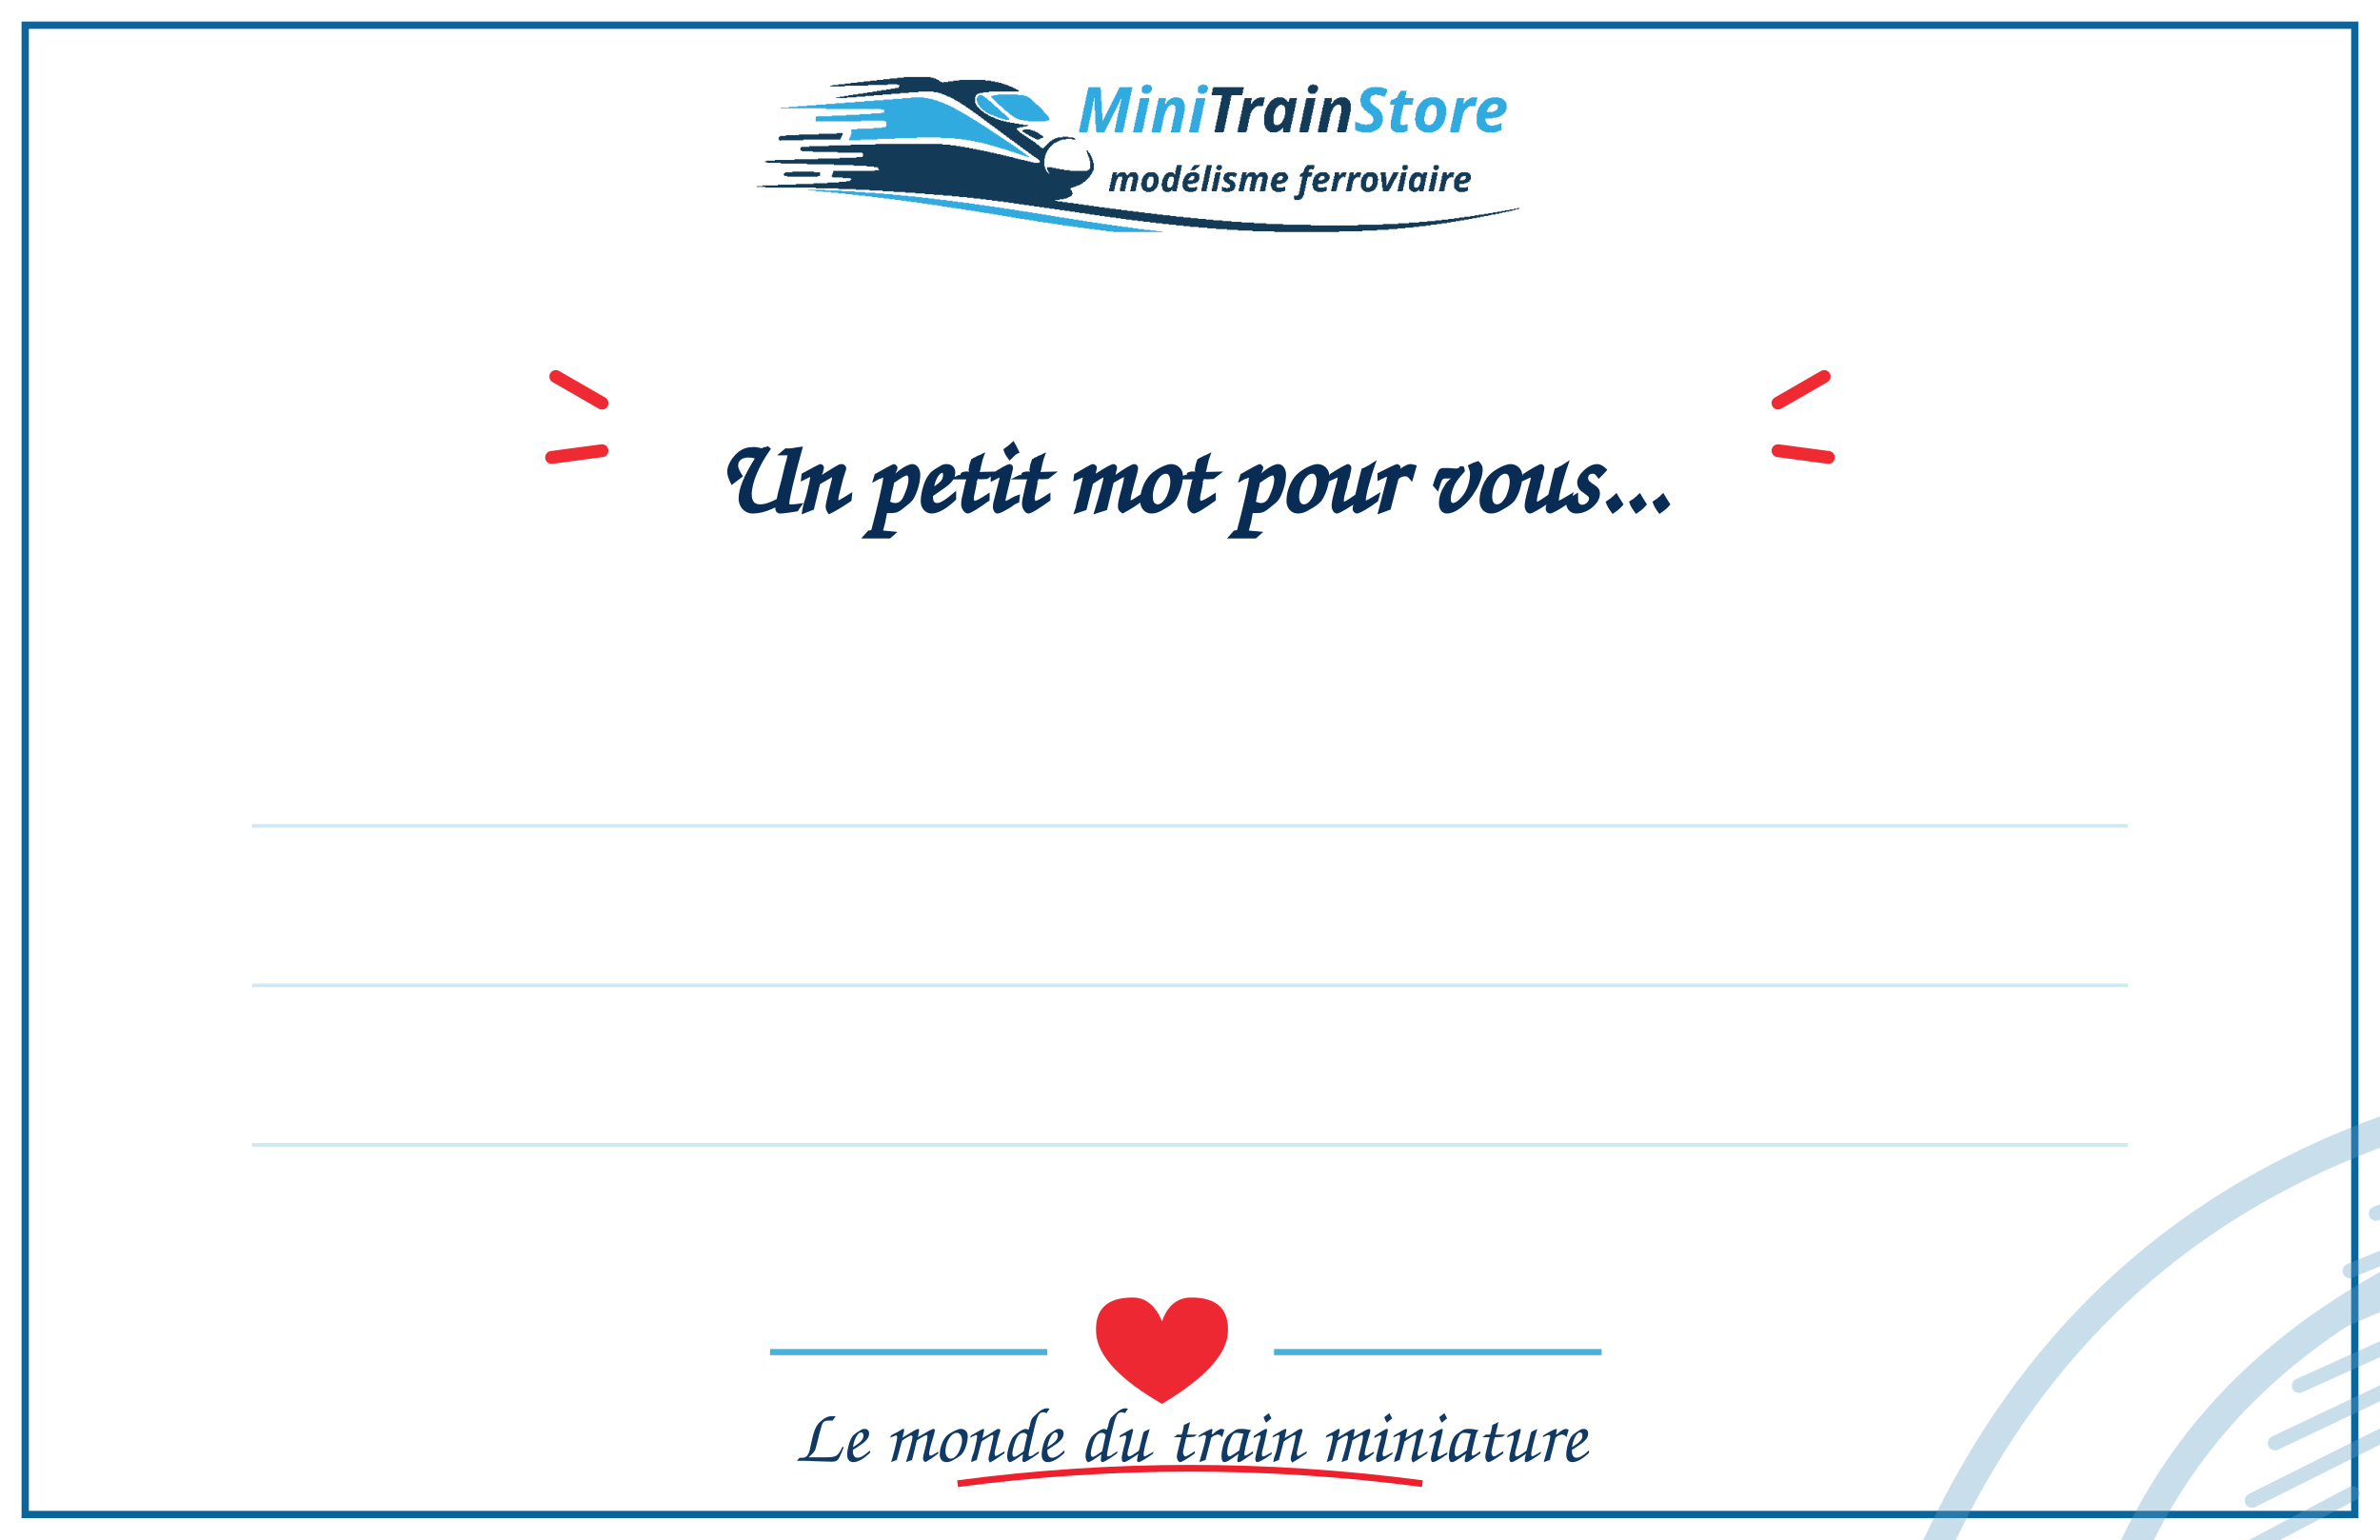
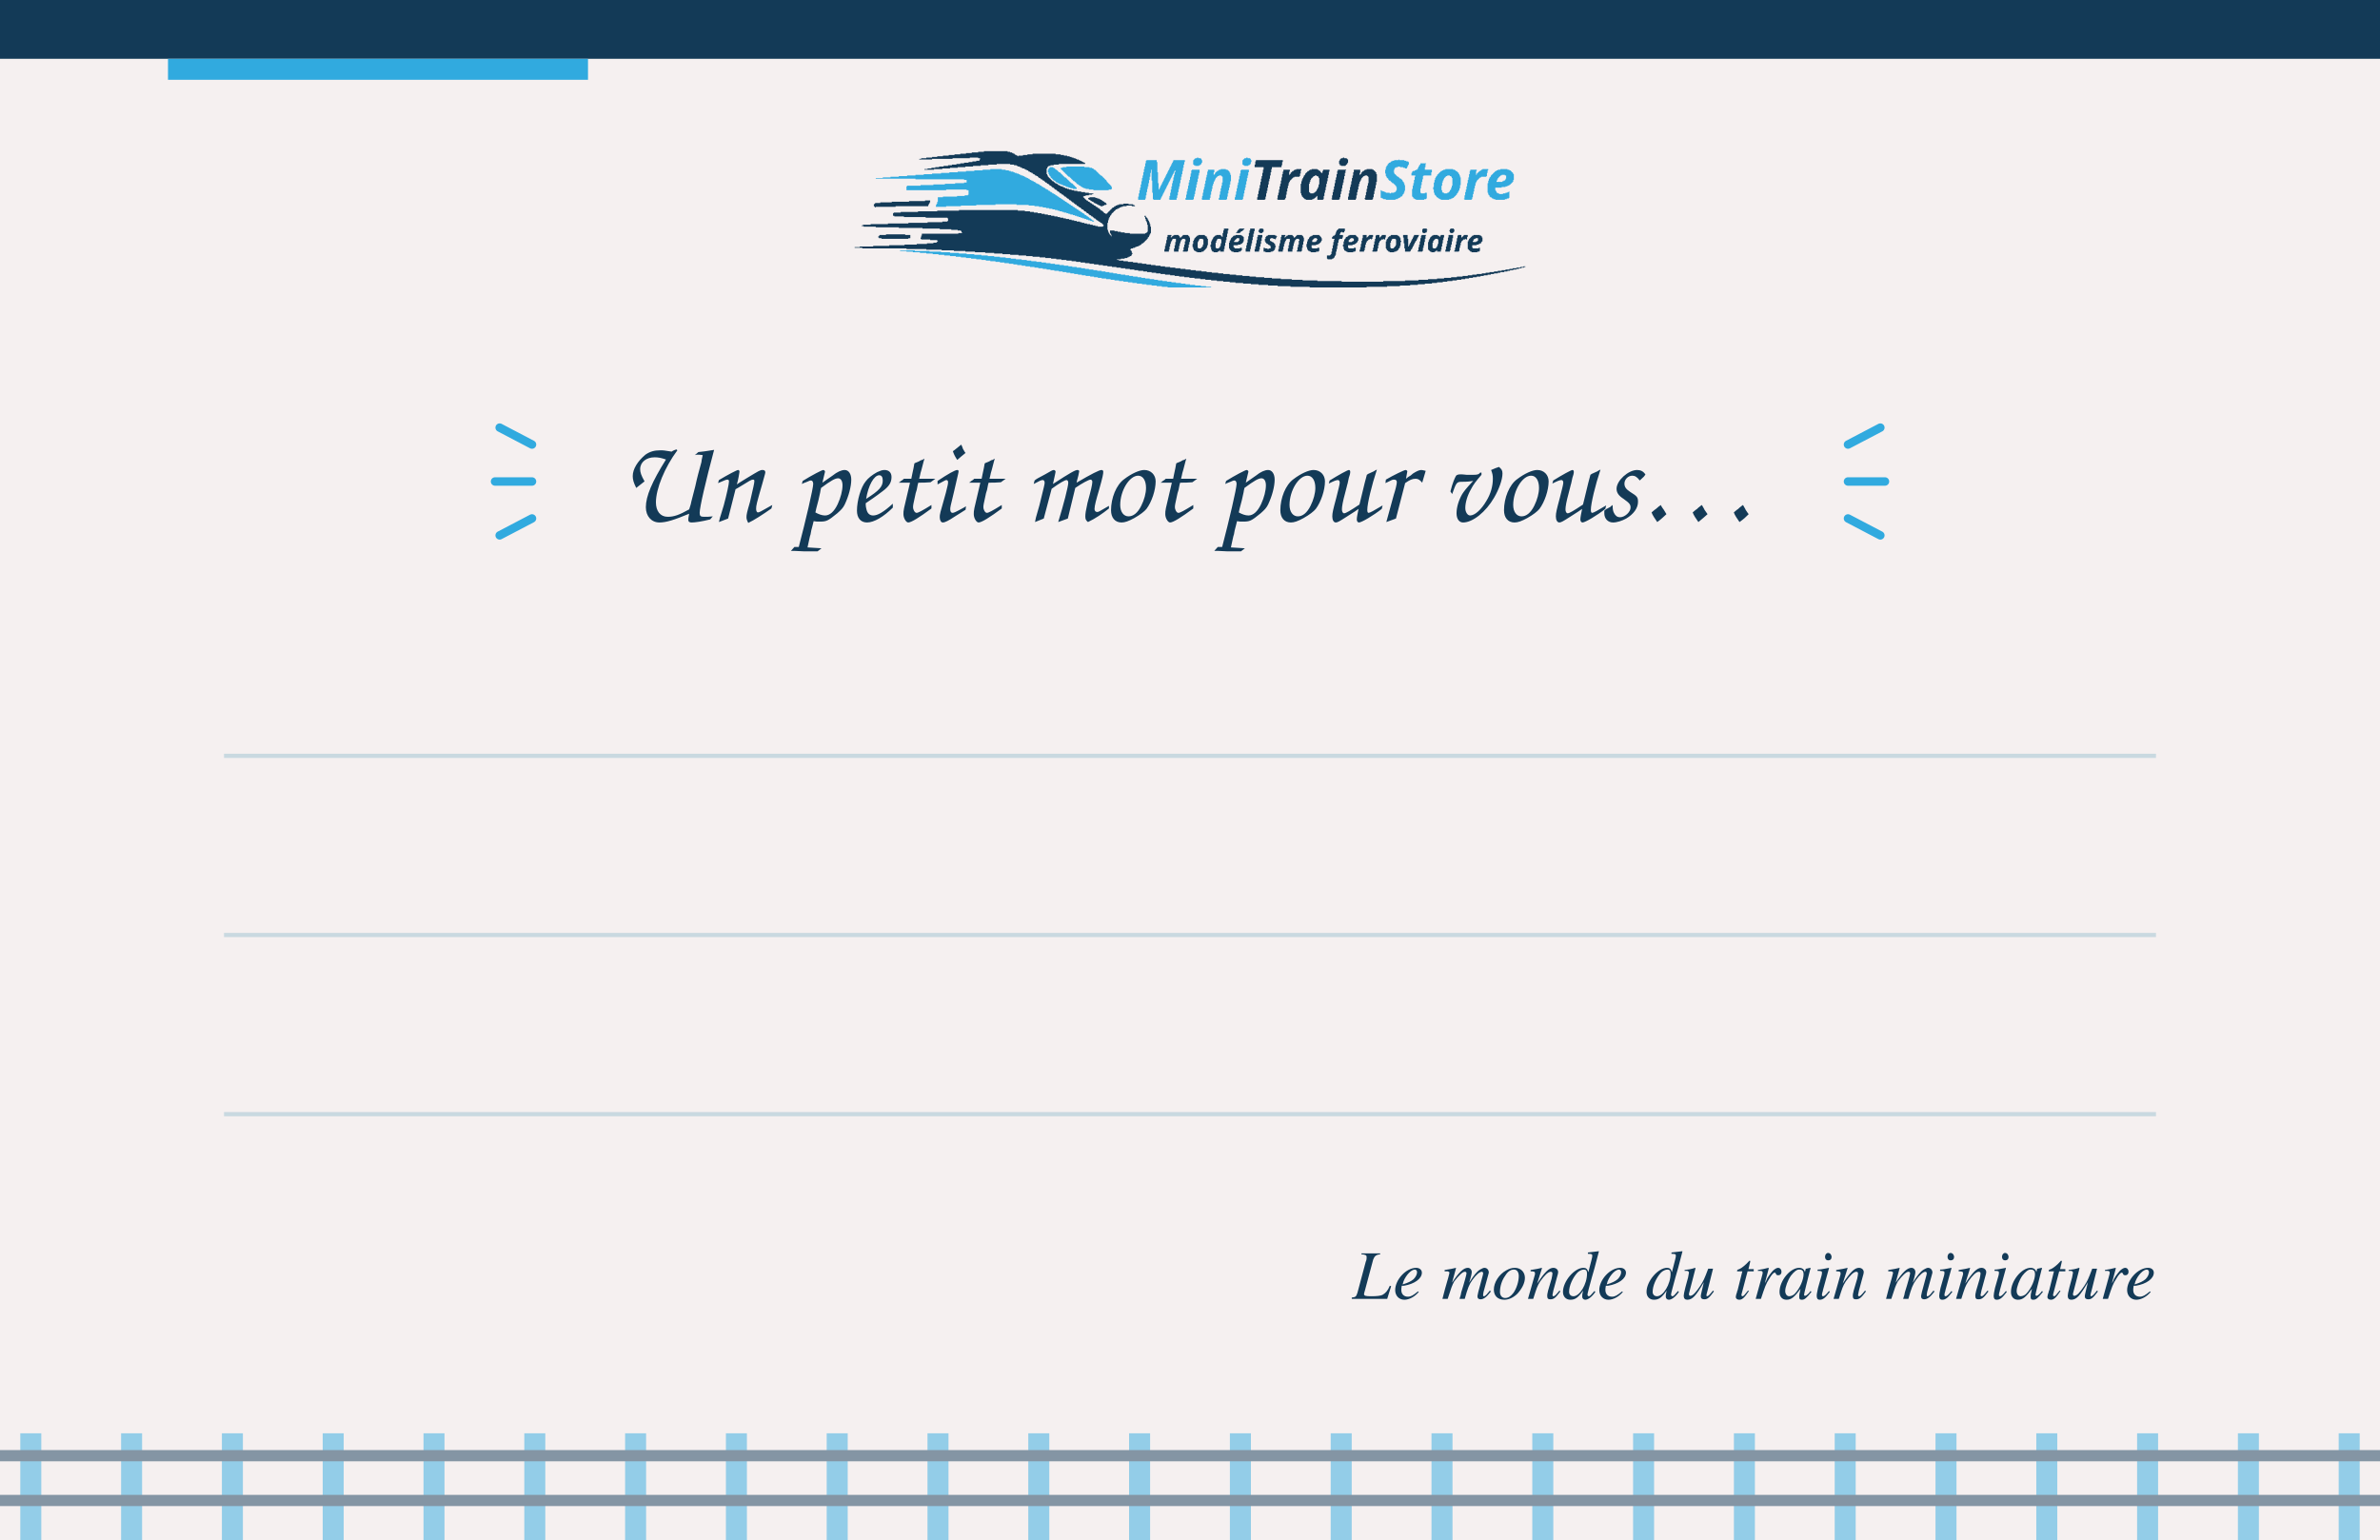
- <svg xmlns="http://www.w3.org/2000/svg" width="85mm" height="55mm" viewBox="0 0 85 55" role="img" aria-label="Mini Train Store — verso pour un message manuscrit">
-   <rect x="-3" y="-3" width="91" height="61" fill="#ffffff" />
-   <rect x=".9" y=".9" width="83.2" height="53.2" fill="none" stroke="#0a659c" stroke-width=".26" />
-   <g transform="translate(27 2.75) scale(0.026)">
+ <svg xmlns="http://www.w3.org/2000/svg" width="85mm" height="55mm" viewBox="0 0 85 55" role="img" aria-label="Mini Train Store — carte de remerciement, verso">
+   <rect x="-3" y="-3" width="91" height="61" fill="#f5f0f0" />
+   <rect x="-3" y="-3" width="91" height="5.1" fill="#133a57" />
+   <rect x="6" y="2.1" width="15" height=".75" fill="#31aadf" />
+   <g aria-label="MiniTrainStore, modélisme ferroviaire" transform="translate(30.5 5.4) scale(0.022857)">
    <path fill="#133a57" d="M164,93 164,92 256,92 256,93 267,93 267,94 275,94 275,95 281,95 281,96 287,96 287,97 293,97 293,98 298,98 298,99 303,99 303,100 308,100 308,101 313,101 313,102 318,102 318,103 322,103 322,104 327,104 327,105 331,105 331,106 336,106 336,107 340,107 340,108 344,108 344,109 348,109 348,110 353,110 353,111 356,111 356,112 360,112 360,113 364,113 364,114 369,114 369,115 373,115 373,116 377,116 377,117 381,117 381,118 389,118 389,117 390,117 390,115 389,115 389,114 388,114 388,113 387,113 387,112 385,112 385,111 384,111 384,110 382,110 382,109 381,109 381,108 379,108 379,107 378,107 378,106 377,106 377,105 375,105 375,104 374,104 374,103 373,103 373,102 371,102 371,101 370,101 370,100 368,100 368,99 367,99 367,98 366,98 366,97 364,97 364,96 363,96 363,95 362,95 362,94 360,94 360,93 359,93 359,92 358,92 358,91 356,91 356,90 355,90 355,89 354,89 354,88 352,88 352,87 351,87 351,86 349,86 349,85 348,85 348,84 347,84 347,83 345,83 345,82 344,82 344,81 343,81 343,80 341,80 341,79 340,79 340,78 339,78 339,77 337,77 337,76 336,76 336,75 335,75 335,74 333,74 333,73 332,73 332,72 331,72 331,71 329,71 329,70 328,70 328,69 327,69 327,68 325,68 325,67 324,67 324,66 322,66 322,65 321,65 321,64 320,64 320,63 318,63 318,62 317,62 317,61 316,61 316,60 314,60 314,59 313,59 313,58 312,58 312,57 310,57 310,56 309,56 309,55 308,55 308,54 306,54 306,53 305,53 305,52 304,52 304,51 302,51 302,50 301,50 301,49 299,49 299,48 298,48 298,47 297,47 297,46 295,46 295,45 294,45 294,44 292,44 292,43 291,43 291,42 289,42 289,41 288,41 288,40 287,40 287,39 285,39 285,38 283,38 283,37 282,37 282,36 280,36 280,35 279,35 279,34 277,34 277,33 275,33 275,32 273,32 273,31 272,31 272,30 270,30 270,29 268,29 268,28 266,28 266,27 263,27 263,26 261,26 261,25 259,25 259,24 256,24 256,23 254,23 254,22 250,22 250,21 244,21 244,20 223,20 223,21 210,21 210,22 198,22 198,23 186,23 186,24 174,24 174,25 162,25 162,26 150,26 150,27 138,27 138,28 125,28 125,29 110,29 110,28 115,28 115,27 121,27 121,26 127,26 127,25 133,25 133,24 140,24 140,23 147,23 147,22 153,22 153,21 160,21 160,20 166,20 166,19 172,19 172,18 179,18 179,17 185,17 185,16 191,16 191,15 196,15 196,13 197,13 197,11 194,11 194,10 181,10 181,11 154,11 154,12 122,12 122,13 102,13 102,12 105,12 105,11 113,11 113,10 122,10 122,9 130,9 130,8 139,8 139,7 148,7 148,6 157,6 157,5 166,5 166,4 175,4 175,3 184,3 184,2 194,2 194,1 203,1 203,0 240,0 240,1 244,1 244,2 247,2 247,3 249,3 249,4 251,4 251,5 252,5 252,6 254,6 254,7 256,7 256,8 257,8 257,7 264,7 264,6 271,6 271,5 279,5 279,4 315,4 315,5 323,5 323,6 328,6 328,7 333,7 333,8 337,8 337,9 340,9 340,10 343,10 343,11 346,11 346,12 348,12 348,13 351,13 351,14 353,14 353,15 355,15 355,16 357,16 357,17 359,17 359,18 361,18 361,20 320,20 320,21 312,21 312,22 307,22 307,23 304,23 304,24 303,24 303,25 302,25 302,27 301,27 301,36 302,36 302,38 303,38 303,40 304,40 304,41 305,41 305,42 306,42 306,43 307,43 307,44 308,44 308,45 309,45 309,46 310,46 310,47 312,47 312,48 313,48 313,49 314,49 314,50 316,50 316,51 318,51 318,52 319,52 319,53 321,53 321,54 323,54 323,55 326,55 326,56 328,56 328,57 330,57 330,58 333,58 333,59 336,59 336,60 340,60 340,61 344,61 344,62 349,62 349,63 355,63 355,64 361,64 361,65 367,65 367,66 374,66 374,67 372,67 372,68 367,68 367,69 362,69 362,70 359,70 359,71 358,71 358,72 359,72 359,73 360,73 360,74 361,74 361,75 362,75 362,76 363,76 363,77 365,77 365,78 366,78 366,79 368,79 368,80 369,80 369,81 371,81 371,82 372,82 372,83 374,83 374,84 375,84 375,85 377,85 377,86 378,86 378,87 380,87 380,88 381,88 381,89 383,89 383,90 384,90 384,91 385,91 385,92 386,92 386,93 388,93 388,94 389,94 389,95 390,95 390,96 391,96 391,97 393,97 393,98 395,98 395,97 396,97 396,96 397,96 397,95 398,95 398,94 399,94 399,93 400,93 400,92 401,92 401,91 402,91 402,90 403,90 403,89 404,89 404,88 406,88 406,87 407,87 407,86 409,86 409,85 411,85 411,84 414,84 414,83 421,83 421,82 429,82 429,83 436,83 436,84 438,84 438,85 439,85 439,86 434,86 434,85 426,85 426,86 420,86 420,87 417,87 417,88 415,88 415,89 413,89 413,90 411,90 411,91 409,91 409,92 408,92 408,93 407,93 407,94 406,94 406,95 405,95 405,96 404,96 404,97 403,97 403,98 402,98 402,100 401,100 401,101 400,101 400,103 399,103 399,105 398,105 398,108 397,108 397,112 396,112 396,123 397,123 397,126 398,126 398,128 399,128 399,130 400,130 400,131 401,131 401,132 402,132 402,130 401,130 401,128 400,128 400,124 407,124 407,125 412,125 412,126 417,126 417,127 423,127 423,128 431,128 431,129 455,129 455,128 457,128 457,127 458,127 458,126 459,126 459,115 458,115 458,111 457,111 457,109 456,109 456,106 455,106 455,103 454,103 454,101 456,101 456,103 457,103 457,104 458,104 458,105 459,105 459,107 460,107 460,109 461,109 461,111 462,111 462,114 463,114 463,118 464,118 464,128 463,128 463,130 462,130 462,132 461,132 461,134 460,134 460,135 459,135 459,137 458,137 458,138 457,138 457,139 456,139 456,140 455,140 455,141 454,141 454,142 453,142 453,143 452,143 452,144 450,144 450,145 449,145 449,146 448,146 448,147 446,147 446,148 444,148 444,149 441,149 441,150 439,150 439,151 436,151 436,152 433,152 433,153 432,153 432,155 433,155 433,156 434,156 434,159 435,159 435,161 434,161 434,163 433,163 433,164 431,164 431,165 429,165 429,166 427,166 427,167 423,167 423,168 417,168 417,169 411,169 411,170 414,170 414,171 421,171 421,172 428,172 428,173 436,173 436,174 443,174 443,175 450,175 450,176 457,176 457,177 464,177 464,178 471,178 471,179 479,179 479,180 486,180 486,181 494,181 494,182 502,182 502,183 510,183 510,184 518,184 518,185 526,185 526,186 534,186 534,187 543,187 543,188 551,188 551,189 559,189 559,190 569,190 569,191 577,191 577,192 587,192 587,193 597,193 597,194 607,194 607,195 618,195 618,196 628,196 628,197 641,197 641,198 653,198 653,199 667,199 667,200 684,200 684,201 701,201 701,202 724,202 724,203 762,203 762,204 827,204 827,203 861,203 861,202 882,202 882,201 897,201 897,200 911,200 911,199 922,199 922,198 933,198 933,197 942,197 942,196 951,196 951,195 959,195 959,194 966,194 966,193 973,193 973,192 981,192 981,191 987,191 987,190 993,190 993,189 1000,189 1000,188 1006,188 1006,187 1012,187 1012,186 1018,186 1018,185 1024,185 1024,184 1029,184 1029,183 1035,183 1035,182 1041,182 1041,181 1046,181 1046,180 1049,180 1049,181 1047,181 1047,182 1043,182 1043,183 1039,183 1039,184 1035,184 1035,185 1030,185 1030,186 1025,186 1025,187 1021,187 1021,188 1016,188 1016,189 1010,189 1010,190 1006,190 1006,191 1000,191 1000,192 995,192 995,193 990,193 990,194 984,194 984,195 979,195 979,196 973,196 973,197 967,197 967,198 961,198 961,199 955,199 955,200 949,200 949,201 942,201 942,202 935,202 935,203 927,203 927,204 920,204 920,205 911,205 911,206 903,206 903,207 892,207 892,208 881,208 881,209 869,209 869,210 853,210 853,211 833,211 833,212 801,212 801,213 712,213 712,212 682,212 682,211 662,211 662,210 647,210 647,209 632,209 632,208 620,208 620,207 608,207 608,206 596,206 596,205 587,205 587,204 577,204 577,203 567,203 567,202 558,202 558,201 549,201 549,200 541,200 541,199 532,199 532,198 524,198 524,197 516,197 516,196 508,196 508,195 501,195 501,194 494,194 494,193 486,193 486,192 479,192 479,191 472,191 472,190 465,190 465,189 458,189 458,188 452,188 452,187 444,187 444,186 438,186 438,185 431,185 431,184 424,184 424,183 417,183 417,182 410,182 410,181 403,181 403,180 396,180 396,179 389,179 389,178 382,178 382,177 375,177 375,176 368,176 368,175 361,175 361,174 354,174 354,173 347,173 347,172 340,172 340,171 332,171 332,170 324,170 324,169 316,169 316,168 308,168 308,167 299,167 299,166 290,166 290,165 279,165 279,164 269,164 269,163 257,163 257,162 244,162 244,161 232,161 232,160 219,160 219,159 205,159 205,158 189,158 189,157 174,157 174,156 156,156 156,155 137,155 137,154 113,154 113,153 82,153 82,152 13,152 13,151 1,151 1,150 9,150 9,149 30,149 30,148 55,148 55,147 79,147 79,146 98,146 98,145 114,145 114,144 124,144 124,143 129,143 129,142 130,142 130,141 131,141 131,140 130,140 130,139 119,139 119,138 105,138 105,137 104,137 104,135 105,135 105,132 106,132 106,129 163,129 163,128 169,128 169,127 168,127 168,125 167,125 167,124 162,124 162,123 152,123 152,122 134,122 134,121 107,121 107,120 70,120 70,119 34,119 34,118 15,118 15,117 12,117 12,116 14,116 14,115 26,115 26,114 53,114 53,113 85,113 85,112 115,112 115,111 138,111 138,110 146,110 146,109 147,109 147,105 146,105 146,104 112,104 112,103 78,103 78,102 63,102 63,101 61,101 61,97 62,97 62,96 73,96 73,95 100,95 100,94 130,94 130,93ZM626,21 627,21 627,16 628,16 628,14 670,14 670,17 669,17 669,22 668,22 668,25 653,25 653,28 652,28 652,33 651,33 651,38 650,38 650,43 649,43 649,47 648,47 648,52 647,52 647,57 646,57 646,62 645,62 645,66 644,66 644,71 643,71 643,75 642,75 642,76 630,76 630,72 631,72 631,67 632,67 632,62 633,62 633,58 634,58 634,53 635,53 635,48 636,48 636,43 637,43 637,39 638,39 638,34 639,34 639,29 640,29 640,25 626,25ZM692,157 692,155 693,155 693,150 694,150 694,146 695,146 695,140 696,140 696,138 695,138 695,137 691,137 691,138 690,138 690,139 689,139 689,141 688,141 688,144 687,144 687,148 686,148 686,153 685,153 685,157 678,157 678,152 679,152 679,147 680,147 680,142 681,142 681,137 676,137 676,138 675,138 675,140 674,140 674,142 673,142 673,145 672,145 672,149 671,149 671,154 670,154 670,157 663,157 663,153 664,153 664,148 665,148 665,144 666,144 666,139 667,139 667,134 668,134 668,131 674,131 674,133 673,133 673,135 674,135 674,134 675,134 675,133 676,133 676,132 678,132 678,131 685,131 685,132 686,132 686,133 687,133 687,135 689,135 689,134 690,134 690,133 691,133 691,132 692,132 692,131 700,131 700,132 701,132 701,133 702,133 702,135 703,135 703,141 702,141 702,146 701,146 701,151 700,151 700,156 699,156 699,157ZM722,157 722,158 714,158 714,157 712,157 712,156 710,156 710,155 709,155 709,153 708,153 708,150 707,150 707,145 708,145 708,141 709,141 709,138 710,138 710,137 711,137 711,135 712,135 712,134 713,134 713,133 715,133 715,132 717,132 717,131 727,131 727,132 728,132 728,133 729,133 729,134 730,134 730,136 731,136 731,140 730,140 730,142 729,142 729,143 728,143 728,144 727,144 727,145 725,145 725,146 722,146 722,147 715,147 715,151 716,151 716,152 724,152 724,151 727,151 727,156 726,156 726,157ZM798,38 798,39 796,39 796,40 795,40 795,41 794,41 794,42 793,42 793,44 792,44 792,46 791,46 791,48 790,48 790,51 789,51 789,55 788,55 788,60 787,60 787,64 786,64 786,69 785,69 785,74 784,74 784,76 772,76 772,71 773,71 773,66 774,66 774,61 775,61 775,56 776,56 776,52 777,52 777,47 778,47 778,42 779,42 779,38 780,38 780,33 781,33 781,29 791,29 791,34 790,34 790,37 791,37 791,36 792,36 792,35 793,35 793,33 794,33 794,32 795,32 795,31 797,31 797,30 798,30 798,29 801,29 801,28 810,28 810,29 812,29 812,30 813,30 813,31 814,31 814,32 815,32 815,33 816,33 816,36 817,36 817,48 816,48 816,53 815,53 815,58 814,58 814,62 813,62 813,67 812,67 812,72 811,72 811,75 810,75 810,76 799,76 799,75 798,75 798,73 799,73 799,69 800,69 800,64 801,64 801,59 802,59 802,54 803,54 803,50 804,50 804,40 803,40 803,39 802,39 802,38ZM626,157 626,153 627,153 627,149 628,149 628,144 629,144 629,139 630,139 630,134 631,134 631,131 638,131 638,135 637,135 637,140 636,140 636,145 635,145 635,149 634,149 634,154 633,154 633,157ZM610,121 610,122 609,122 609,123 608,123 608,124 607,124 607,125 605,125 605,126 604,126 604,127 603,127 603,128 597,128 597,127 598,127 598,126 599,126 599,124 600,124 600,123 601,123 601,122 602,122 602,121ZM740,168 739,168 739,163 744,163 744,162 745,162 745,161 746,161 746,157 747,157 747,152 748,152 748,147 749,147 749,142 750,142 750,138 751,138 751,137 747,137 747,134 748,134 748,133 749,133 749,132 751,132 751,131 752,131 752,129 753,129 753,126 754,126 754,124 755,124 755,123 756,123 756,122 757,122 757,121 767,121 767,125 766,125 766,127 763,127 763,126 762,126 762,127 760,127 760,129 759,129 759,131 764,131 764,135 763,135 763,137 758,137 758,139 757,139 757,143 756,143 756,148 755,148 755,153 754,153 754,157 753,157 753,162 752,162 752,164 751,164 751,166 750,166 750,167 749,167 749,168 747,168 747,169 740,169ZM821,135 822,135 822,134 823,134 823,133 824,133 824,132 825,132 825,131 831,131 831,135 830,135 830,138 828,138 828,137 827,137 827,138 824,138 824,139 823,139 823,140 822,140 822,141 821,141 821,143 820,143 820,147 819,147 819,152 818,152 818,156 817,156 817,157 810,157 810,155 811,155 811,151 812,151 812,146 813,146 813,141 814,141 814,137 815,137 815,132 816,132 816,131 821,131ZM34,87 34,88 33,88 33,87 32,87 32,86 31,86 31,83 32,83 32,82 33,82 33,81 41,81 41,80 59,80 59,79 86,79 86,78 111,78 111,77 119,77 119,80 118,80 118,82 117,82 117,84 116,84 116,86 65,86 65,87ZM513,137 513,138 512,138 512,139 511,139 511,141 510,141 510,144 509,144 509,148 508,148 508,153 507,153 507,157 500,157 500,152 501,152 501,147 502,147 502,142 503,142 503,137 498,137 498,138 497,138 497,140 496,140 496,142 495,142 495,145 494,145 494,149 493,149 493,154 492,154 492,157 485,157 485,153 486,153 486,148 487,148 487,144 488,144 488,139 489,139 489,134 490,134 490,131 496,131 496,133 495,133 495,135 496,135 496,134 497,134 497,133 498,133 498,132 500,132 500,131 507,131 507,132 508,132 508,133 509,133 509,135 511,135 511,134 512,134 512,133 513,133 513,132 514,132 514,131 522,131 522,132 523,132 523,133 524,133 524,135 525,135 525,142 524,142 524,146 523,146 523,151 522,151 522,156 521,156 521,157 514,157 514,155 515,155 515,150 516,150 516,146 517,146 517,141 518,141 518,138 517,138 517,137ZM759,15 759,13 760,13 760,12 761,12 761,11 764,11 764,10 766,10 766,11 770,11 770,12 771,12 771,13 772,13 772,18 771,18 771,20 770,20 770,21 769,21 769,22 768,22 768,23 761,23 761,22 759,22 759,20 758,20 758,15ZM851,132 851,133 852,133 852,134 853,134 853,136 854,136 854,140 855,140 855,142 854,142 854,148 853,148 853,151 852,151 852,152 851,152 851,154 850,154 850,155 849,155 849,156 847,156 847,157 844,157 844,158 837,158 837,157 835,157 835,156 834,156 834,155 833,155 833,154 832,154 832,152 831,152 831,141 832,141 832,138 833,138 833,137 834,137 834,135 835,135 835,134 836,134 836,133 838,133 838,132 839,132 839,131 849,131 849,132ZM904,143 904,151 905,151 905,152 909,152 909,151 910,151 910,150 911,150 911,148 912,148 912,145 913,145 913,138 912,138 912,137 908,137 908,138 907,138 907,139 906,139 906,140 905,140 905,143ZM922,135 921,135 921,139 920,139 920,144 919,144 919,149 918,149 918,154 917,154 917,157 911,157 911,155 910,155 910,156 909,156 909,157 907,157 907,158 902,158 902,157 900,157 900,156 899,156 899,155 898,155 898,154 897,154 897,142 898,142 898,139 899,139 899,137 900,137 900,135 901,135 901,134 902,134 902,133 903,133 903,132 905,132 905,131 912,131 912,132 914,132 914,133 915,133 915,134 916,134 916,132 917,132 917,131 922,131ZM934,146 933,146 933,150 932,150 932,155 931,155 931,157 924,157 924,154 925,154 925,149 926,149 926,145 927,145 927,140 928,140 928,135 929,135 929,131 936,131 936,136 935,136 935,141 934,141ZM716,41 716,42 715,42 715,43 714,43 714,45 713,45 713,48 712,48 712,51 711,51 711,64 712,64 712,65 713,65 713,66 718,66 718,65 720,65 720,64 721,64 721,63 722,63 722,62 723,62 723,60 724,60 724,58 725,58 725,56 726,56 726,52 727,52 727,42 726,42 726,40 725,40 725,39 723,39 723,38 720,38 720,39 718,39 718,40 717,40 717,41ZM860,144 859,144 859,135 858,135 858,131 865,131 865,137 866,137 866,149 867,149 867,147 868,147 868,145 869,145 869,143 870,143 870,141 871,141 871,139 872,139 872,137 873,137 873,135 874,135 874,133 875,133 875,131 883,131 883,132 882,132 882,134 881,134 881,136 880,136 880,138 879,138 879,140 878,140 878,141 877,141 877,143 876,143 876,145 875,145 875,147 874,147 874,149 873,149 873,151 872,151 872,153 871,153 871,154 870,154 870,156 869,156 869,157 861,157 861,152 860,152ZM583,134 582,134 582,139 581,139 581,143 580,143 580,148 579,148 579,153 578,153 578,157 572,157 572,155 571,155 571,156 570,156 570,157 568,157 568,158 562,158 562,157 560,157 560,156 559,156 559,154 558,154 558,150 557,150 557,146 558,146 558,141 559,141 559,139 560,139 560,137 561,137 561,135 562,135 562,134 563,134 563,133 564,133 564,132 566,132 566,131 573,131 573,132 574,132 574,133 575,133 575,134 576,134 576,128 577,128 577,124 578,124 578,121 585,121 585,124 584,124 584,129 583,129ZM80,130 80,131 88,131 88,136 85,136 85,137 43,137 43,136 39,136 39,135 38,135 38,133 39,133 39,132 40,132 40,131 50,131 50,130ZM675,73 674,73 674,75 673,75 673,76 662,76 662,75 661,75 661,74 662,74 662,69 663,69 663,65 664,65 664,60 665,60 665,55 666,55 666,51 667,51 667,46 668,46 668,41 669,41 669,36 670,36 670,32 671,32 671,29 681,29 681,32 680,32 680,37 681,37 681,36 682,36 682,34 683,34 683,33 684,33 684,32 685,32 685,31 687,31 687,30 688,30 688,29 691,29 691,28 699,28 699,30 698,30 698,35 697,35 697,39 696,39 696,40 688,40 688,41 686,41 686,42 685,42 685,43 684,43 684,44 683,44 683,45 682,45 682,46 681,46 681,48 680,48 680,50 679,50 679,54 678,54 678,58 677,58 677,63 676,63 676,68 675,68ZM658,131 658,132 660,132 660,133 661,133 661,134 660,134 660,136 659,136 659,138 658,138 658,137 655,137 655,136 651,136 651,137 650,137 650,140 651,140 651,141 653,141 653,142 655,142 655,143 656,143 656,144 657,144 657,145 658,145 658,148 659,148 659,150 658,150 658,153 657,153 657,155 656,155 656,156 654,156 654,157 651,157 651,158 643,158 643,157 640,157 640,151 642,151 642,152 646,152 646,153 648,153 648,152 651,152 651,148 650,148 650,147 648,147 648,146 647,146 647,145 645,145 645,144 644,144 644,143 643,143 643,141 642,141 642,137 643,137 643,134 644,134 644,133 645,133 645,132 647,132 647,131ZM893,127 893,128 889,128 889,127 888,127 888,122 889,122 889,121 895,121 895,123 896,123 896,124 895,124 895,127ZM733,29 743,29 743,32 742,32 742,37 741,37 741,42 740,42 740,47 739,47 739,51 738,51 738,56 737,56 737,61 736,61 736,65 735,65 735,70 734,70 734,75 733,75 733,76 724,76 724,70 723,70 723,71 722,71 722,72 721,72 721,73 720,73 720,74 718,74 718,75 716,75 716,76 706,76 706,75 704,75 704,74 703,74 703,73 702,73 702,72 701,72 701,71 700,71 700,69 699,69 699,66 698,66 698,51 699,51 699,47 700,47 700,44 701,44 701,42 702,42 702,40 703,40 703,38 704,38 704,37 705,37 705,35 706,35 706,34 707,34 707,33 708,33 708,32 709,32 709,31 711,31 711,30 712,30 712,29 715,29 715,28 724,28 724,29 726,29 726,30 727,30 727,31 729,31 729,33 730,33 730,34 732,34 732,31 733,31ZM769,29 769,30 768,30 768,34 767,34 767,39 766,39 766,44 765,44 765,49 764,49 764,53 763,53 763,58 762,58 762,63 761,63 761,67 760,67 760,72 759,72 759,75 758,75 758,76 747,76 747,75 746,75 746,74 747,74 747,69 748,69 748,64 749,64 749,60 750,60 750,55 751,55 751,50 752,50 752,45 753,45 753,41 754,41 754,36 755,36 755,31 756,31 756,29ZM593,147 593,150 594,150 594,151 595,151 595,152 603,152 603,151 606,151 606,155 605,155 605,156 604,156 604,157 601,157 601,158 593,158 593,157 590,157 590,156 589,156 589,155 588,155 588,154 587,154 587,152 586,152 586,143 587,143 587,140 588,140 588,138 589,138 589,136 590,136 590,135 591,135 591,134 592,134 592,133 593,133 593,132 596,132 596,131 605,131 605,132 607,132 607,133 608,133 608,134 609,134 609,141 608,141 608,143 607,143 607,144 606,144 606,145 604,145 604,146 600,146 600,147ZM626,125 625,125 625,129 624,129 624,134 623,134 623,139 622,139 622,144 621,144 621,148 620,148 620,153 619,153 619,157 612,157 612,152 613,152 613,147 614,147 614,143 615,143 615,138 616,138 616,133 617,133 617,128 618,128 618,124 619,124 619,121 626,121ZM766,141 766,138 767,138 767,137 768,137 768,135 769,135 769,134 771,134 771,133 772,133 772,132 774,132 774,131 784,131 784,132 785,132 785,133 786,133 786,134 787,134 787,135 788,135 788,140 787,140 787,142 786,142 786,143 785,143 785,144 784,144 784,145 782,145 782,146 779,146 779,147 772,147 772,151 773,151 773,152 781,152 781,151 784,151 784,156 783,156 783,157 780,157 780,158 771,158 771,157 769,157 769,156 767,156 767,155 766,155 766,153 765,153 765,149 764,149 764,146 765,146 765,141ZM529,145 530,145 530,140 531,140 531,138 532,138 532,136 533,136 533,135 534,135 534,134 535,134 535,133 536,133 536,132 538,132 538,131 548,131 548,132 549,132 549,133 551,133 551,135 552,135 552,137 553,137 553,147 552,147 552,150 551,150 551,152 550,152 550,153 549,153 549,154 548,154 548,155 547,155 547,156 546,156 546,157 543,157 543,158 536,158 536,157 534,157 534,156 532,156 532,155 531,155 531,153 530,153 530,150 529,150ZM385,76 387,76 387,77 388,77 388,78 390,78 390,79 391,79 391,80 393,80 393,81 394,81 394,82 395,82 395,83 394,83 394,84 391,84 391,85 389,85 389,86 385,86 385,85 383,85 383,84 381,84 381,83 379,83 379,82 377,82 377,81 375,81 375,80 374,80 374,79 372,79 372,78 370,78 370,77 369,77 369,76 367,76 367,75 366,75 366,73 368,73 368,72 377,72 377,73 380,73 380,74 383,74 383,75 385,75ZM892,137 892,142 891,142 891,147 890,147 890,151 889,151 889,156 888,156 888,157 881,157 881,155 882,155 882,150 883,150 883,146 884,146 884,141 885,141 885,136 886,136 886,132 887,132 887,131 894,131 894,132 893,132 893,137ZM968,132 968,131 978,131 978,132 980,132 980,133 981,133 981,135 982,135 982,141 981,141 981,142 980,142 980,144 978,144 978,145 976,145 976,146 973,146 973,147 966,147 966,151 967,151 967,152 976,152 976,151 978,151 978,156 977,156 977,157 974,157 974,158 965,158 965,157 963,157 963,156 962,156 962,155 961,155 961,154 960,154 960,153 959,153 959,141 960,141 960,139 961,139 961,137 962,137 962,136 963,136 963,135 964,135 964,134 965,134 965,133 966,133 966,132ZM798,155 797,155 797,157 790,157 790,154 791,154 791,150 792,150 792,145 793,145 793,140 794,140 794,136 795,136 795,131 801,131 801,135 802,135 802,134 803,134 803,133 804,133 804,132 805,132 805,131 811,131 811,134 810,134 810,137 809,137 809,138 808,138 808,137 806,137 806,138 804,138 804,139 803,139 803,140 802,140 802,141 801,141 801,143 800,143 800,146 799,146 799,151 798,151ZM838,151 839,151 839,152 843,152 843,151 844,151 844,150 845,150 845,149 846,149 846,147 847,147 847,138 846,138 846,137 841,137 841,138 840,138 840,140 839,140 839,143 838,143ZM949,135 950,135 950,134 951,134 951,133 952,133 952,132 953,132 953,131 959,131 959,134 958,134 958,138 956,138 956,137 955,137 955,138 952,138 952,139 951,139 951,140 950,140 950,141 949,141 949,143 948,143 948,147 947,147 947,151 946,151 946,156 945,156 945,157 938,157 938,155 939,155 939,151 940,151 940,146 941,146 941,141 942,141 942,136 943,136 943,132 944,132 944,131 949,131ZM565,151 566,151 566,152 570,152 570,151 571,151 571,150 572,150 572,148 573,148 573,144 574,144 574,138 573,138 573,137 568,137 568,138 567,138 567,140 566,140 566,143 565,143ZM540,137 540,138 539,138 539,140 538,140 538,142 537,142 537,151 538,151 538,152 542,152 542,151 543,151 543,150 544,150 544,149 545,149 545,146 546,146 546,138 545,138 545,137ZM932,128 932,127 931,127 931,125 930,125 930,124 931,124 931,122 932,122 932,121 937,121 937,122 938,122 938,126 937,126 937,127 936,127 936,128ZM639,126 639,127 638,127 638,128 634,128 634,127 633,127 633,126 632,126 632,124 633,124 633,122 634,122 634,121 639,121 639,122 640,122 640,126ZM781,137 780,137 780,136 776,136 776,137 775,137 775,138 774,138 774,139 773,139 773,142 778,142 778,141 780,141 780,140 781,140ZM601,140 602,140 602,136 598,136 598,137 597,137 597,138 596,138 596,139 595,139 595,140 594,140 594,142 600,142 600,141 601,141ZM721,141 723,141 723,139 724,139 724,137 723,137 723,136 719,136 719,137 718,137 718,138 717,138 717,139 716,139 716,142 721,142ZM971,136 971,137 969,137 969,138 968,138 968,140 967,140 967,142 972,142 972,141 974,141 974,140 975,140 975,136ZM402,132 402,133 403,133 403,132Z" />
    <path fill="#31aadf" d="M34,43 34,42 45,42 45,41 57,41 57,40 70,40 70,39 83,39 83,38 96,38 96,37 109,37 109,36 122,36 122,35 136,35 136,34 149,34 149,33 162,33 162,32 175,32 175,31 188,31 188,30 201,30 201,29 213,29 213,28 231,28 231,29 237,29 237,30 242,30 242,31 245,31 245,32 249,32 249,33 251,33 251,34 254,34 254,35 257,35 257,36 259,36 259,37 261,37 261,38 264,38 264,39 266,39 266,40 268,40 268,41 270,41 270,42 272,42 272,43 274,43 274,44 275,44 275,45 277,45 277,46 279,46 279,47 281,47 281,48 283,48 283,49 284,49 284,50 286,50 286,51 288,51 288,52 290,52 290,53 291,53 291,54 293,54 293,55 294,55 294,56 296,56 296,57 298,57 298,58 299,58 299,59 301,59 301,60 303,60 303,61 304,61 304,62 306,62 306,63 307,63 307,64 309,64 309,65 310,65 310,66 312,66 312,67 314,67 314,68 315,68 315,69 317,69 317,70 318,70 318,71 320,71 320,72 321,72 321,73 323,73 323,74 324,74 324,75 326,75 326,76 327,76 327,77 329,77 329,78 330,78 330,79 332,79 332,80 333,80 333,81 335,81 335,82 336,82 336,83 338,83 338,84 339,84 339,85 341,85 341,86 342,86 342,87 344,87 344,88 345,88 345,89 347,89 347,90 348,90 348,91 350,91 350,92 351,92 351,93 353,93 353,94 354,94 354,95 356,95 356,96 357,96 357,97 359,97 359,98 360,98 360,99 361,99 361,100 363,100 363,101 364,101 364,102 366,102 366,103 367,103 367,104 368,104 368,105 370,105 370,106 371,106 371,107 372,107 372,108 374,108 374,109 375,109 375,110 372,110 372,109 369,109 369,108 366,108 366,107 363,107 363,106 360,106 360,105 357,105 357,104 354,104 354,103 351,103 351,102 348,102 348,101 345,101 345,100 342,100 342,99 338,99 338,98 335,98 335,97 332,97 332,96 328,96 328,95 325,95 325,94 321,94 321,93 318,93 318,92 314,92 314,91 310,91 310,90 305,90 305,89 300,89 300,88 295,88 295,87 289,87 289,86 282,86 282,85 273,85 273,84 254,84 254,83 221,83 221,84 191,84 191,85 167,85 167,86 144,86 144,87 128,87 128,84 129,84 129,82 130,82 130,79 131,79 131,72 139,72 139,71 161,71 161,70 173,70 173,69 178,69 178,68 179,68 179,61 176,61 176,60 144,60 144,61 82,61 82,55 83,55 83,54 104,54 104,53 124,53 124,52 142,52 142,51 158,51 158,50 172,50 172,49 176,49 176,45 172,45 172,44 96,44 96,43ZM443,196 443,197 449,197 449,198 455,198 455,199 462,199 462,200 469,200 469,201 475,201 475,202 482,202 482,203 489,203 489,204 496,204 496,205 503,205 503,206 511,206 511,207 518,207 518,208 525,208 525,209 533,209 533,210 542,210 542,211 550,211 550,212 558,212 558,213 490,213 490,212 481,212 481,211 473,211 473,210 465,210 465,209 457,209 457,208 450,208 450,207 442,207 442,206 435,206 435,205 428,205 428,204 421,204 421,203 414,203 414,202 407,202 407,201 401,201 401,200 394,200 394,199 387,199 387,198 381,198 381,197 375,197 375,196 369,196 369,195 362,195 362,194 356,194 356,193 350,193 350,192 344,192 344,191 338,191 338,190 332,190 332,189 326,189 326,188 320,188 320,187 313,187 313,186 307,186 307,185 301,185 301,184 295,184 295,183 288,183 288,182 282,182 282,181 275,181 275,180 268,180 268,179 262,179 262,178 255,178 255,177 249,177 249,176 242,176 242,175 235,175 235,174 228,174 228,173 221,173 221,172 213,172 213,171 206,171 206,170 199,170 199,169 191,169 191,168 183,168 183,167 175,167 175,166 167,166 167,165 159,165 159,164 150,164 150,163 141,163 141,162 132,162 132,161 123,161 123,160 113,160 113,159 103,159 103,158 92,158 92,157 82,157 82,156 72,156 72,155 95,155 95,156 118,156 118,157 136,157 136,158 150,158 150,159 164,159 164,160 176,160 176,161 188,161 188,162 199,162 199,163 209,163 209,164 219,164 219,165 228,165 228,166 237,166 237,167 245,167 245,168 253,168 253,169 262,169 262,170 270,170 270,171 277,171 277,172 285,172 285,173 293,173 293,174 300,174 300,175 307,175 307,176 314,176 314,177 321,177 321,178 328,178 328,179 335,179 335,180 341,180 341,181 348,181 348,182 355,182 355,183 361,183 361,184 367,184 367,185 374,185 374,186 380,186 380,187 387,187 387,188 393,188 393,189 399,189 399,190 405,190 405,191 411,191 411,192 417,192 417,193 424,193 424,194 430,194 430,195 436,195 436,196ZM562,37 563,37 563,36 564,36 564,34 565,34 565,33 566,33 566,32 567,32 567,31 569,31 569,30 570,30 570,29 573,29 573,28 581,28 581,29 584,29 584,30 585,30 585,31 586,31 586,32 587,32 587,34 588,34 588,37 589,37 589,47 588,47 588,52 587,52 587,57 586,57 586,61 585,61 585,66 584,66 584,71 583,71 583,75 582,75 582,76 570,76 570,73 571,73 571,68 572,68 572,63 573,63 573,58 574,58 574,54 575,54 575,49 576,49 576,40 575,40 575,39 574,39 574,38 570,38 570,39 568,39 568,40 567,40 567,41 566,41 566,42 565,42 565,44 564,44 564,46 563,46 563,48 562,48 562,51 561,51 561,54 560,54 560,59 559,59 559,63 558,63 558,68 557,68 557,73 556,73 556,76 544,76 544,75 543,75 543,74 544,74 544,70 545,70 545,65 546,65 546,60 547,60 547,56 548,56 548,51 549,51 549,46 550,46 550,41 551,41 551,37 552,37 552,32 553,32 553,29 563,29 563,33 562,33ZM1021,28 1021,29 1024,29 1024,30 1026,30 1026,31 1027,31 1027,32 1028,32 1028,33 1029,33 1029,34 1030,34 1030,36 1031,36 1031,45 1030,45 1030,48 1029,48 1029,49 1028,49 1028,50 1027,50 1027,51 1026,51 1026,52 1025,52 1025,53 1023,53 1023,54 1021,54 1021,55 1018,55 1018,56 1012,56 1012,57 1002,57 1002,61 1003,61 1003,63 1004,63 1004,65 1006,65 1006,66 1008,66 1008,67 1014,67 1014,66 1018,66 1018,65 1021,65 1021,64 1023,64 1023,63 1024,63 1024,73 1023,73 1023,74 1020,74 1020,75 1017,75 1017,76 1002,76 1002,75 999,75 999,74 997,74 997,73 996,73 996,72 994,72 994,71 993,71 993,69 992,69 992,68 991,68 991,65 990,65 990,50 991,50 991,46 992,46 992,43 993,43 993,41 994,41 994,40 995,40 995,38 996,38 996,37 997,37 997,36 998,36 998,35 999,35 999,34 1000,34 1000,33 1001,33 1001,32 1002,32 1002,31 1004,31 1004,30 1006,30 1006,29 1010,29 1010,28ZM972,37 973,37 973,35 974,35 974,34 975,34 975,33 976,33 976,32 977,32 977,31 979,31 979,30 980,30 980,29 982,29 982,28 991,28 991,30 990,30 990,34 989,34 989,39 988,39 988,40 980,40 980,41 978,41 978,42 977,42 977,43 976,43 976,44 975,44 975,45 974,45 974,46 973,46 973,48 972,48 972,50 971,50 971,54 970,54 970,58 969,58 969,63 968,63 968,67 967,67 967,72 966,72 966,75 965,75 965,76 954,76 954,75 953,75 953,74 954,74 954,69 955,69 955,64 956,64 956,60 957,60 957,55 958,55 958,50 959,50 959,45 960,45 960,41 961,41 961,36 962,36 962,31 963,31 963,29 973,29 973,31 972,31ZM496,60 496,55 497,55 497,50 498,50 498,46 499,46 499,41 500,41 500,37 501,37 501,33 502,33 502,30 501,30 501,32 500,32 500,34 499,34 499,36 498,36 498,38 497,38 497,40 496,40 496,42 495,42 495,44 494,44 494,46 493,46 493,48 492,48 492,50 491,50 491,52 490,52 490,54 489,54 489,56 488,56 488,58 487,58 487,60 486,60 486,62 485,62 485,64 484,64 484,66 483,66 483,68 482,68 482,70 481,70 481,72 480,72 480,74 479,74 479,76 468,76 468,75 467,75 467,65 466,65 466,46 465,46 465,29 464,29 464,34 463,34 463,40 462,40 462,45 461,45 461,50 460,50 460,55 459,55 459,59 458,59 458,64 457,64 457,69 456,69 456,74 455,74 455,76 444,76 444,71 445,71 445,66 446,66 446,61 447,61 447,57 448,57 448,52 449,52 449,47 450,47 450,42 451,42 451,38 452,38 452,33 453,33 453,28 454,28 454,24 455,24 455,19 456,19 456,15 457,15 457,14 473,14 473,17 474,17 474,33 475,33 475,50 476,50 476,60 477,60 477,58 478,58 478,56 479,56 479,54 480,54 480,52 481,52 481,50 482,50 482,48 483,48 483,46 484,46 484,44 485,44 485,42 486,42 486,40 487,40 487,38 488,38 488,36 489,36 489,34 490,34 490,32 491,32 491,30 492,30 492,28 493,28 493,26 494,26 494,24 495,24 495,22 496,22 496,20 497,20 497,18 498,18 498,16 499,16 499,14 517,14 517,17 516,17 516,21 515,21 515,26 514,26 514,31 513,31 513,36 512,36 512,40 511,40 511,45 510,45 510,50 509,50 509,55 508,55 508,59 507,59 507,64 506,64 506,69 505,69 505,73 504,73 504,76 493,76 493,75 492,75 492,74 493,74 493,70 494,70 494,65 495,65 495,60ZM860,14 860,15 863,15 863,16 866,16 866,17 867,17 867,21 866,21 866,23 865,23 865,25 864,25 864,27 861,27 861,26 858,26 858,25 853,25 853,24 850,24 850,25 847,25 847,26 845,26 845,28 844,28 844,31 843,31 843,32 844,32 844,35 845,35 845,36 846,36 846,37 847,37 847,38 848,38 848,39 849,39 849,40 851,40 851,41 852,41 852,42 853,42 853,43 855,43 855,44 856,44 856,45 857,45 857,47 858,47 858,48 859,48 859,50 860,50 860,53 861,53 861,62 860,62 860,65 859,65 859,67 858,67 858,68 857,68 857,70 856,70 856,71 854,71 854,72 853,72 853,73 851,73 851,74 849,74 849,75 846,75 846,76 831,76 831,75 827,75 827,74 825,74 825,73 823,73 823,61 824,61 824,62 826,62 826,63 829,63 829,64 831,64 831,65 837,65 837,66 839,66 839,65 844,65 844,64 846,64 846,63 847,63 847,61 848,61 848,56 847,56 847,54 846,54 846,53 845,53 845,52 844,52 844,51 843,51 843,50 841,50 841,49 840,49 840,48 839,48 839,47 838,47 838,46 836,46 836,45 835,45 835,43 834,43 834,42 833,42 833,41 832,41 832,39 831,39 831,35 830,35 830,29 831,29 831,25 832,25 832,23 833,23 833,22 834,22 834,20 835,20 835,19 836,19 836,18 838,18 838,17 839,17 839,16 841,16 841,15 844,15 844,14 851,14 851,13 852,13 852,14ZM613,47 613,52 612,52 612,57 611,57 611,61 610,61 610,66 609,66 609,71 608,71 608,75 607,75 607,76 595,76 595,72 596,72 596,68 597,68 597,63 598,63 598,58 599,58 599,53 600,53 600,49 601,49 601,44 602,44 602,39 603,39 603,35 604,35 604,30 605,30 605,29 617,29 617,33 616,33 616,38 615,38 615,42 614,42 614,47ZM885,65 886,65 886,66 892,66 892,65 895,65 895,74 894,74 894,75 891,75 891,76 878,76 878,75 876,75 876,74 874,74 874,72 873,72 873,71 872,71 872,59 873,59 873,54 874,54 874,50 875,50 875,45 876,45 876,40 877,40 877,38 871,38 871,34 872,34 872,32 873,32 873,31 876,31 876,30 878,30 878,29 880,29 880,28 881,28 881,26 882,26 882,24 883,24 883,22 884,22 884,21 885,21 885,19 894,19 894,20 893,20 893,25 892,25 892,29 903,29 903,33 902,33 902,38 890,38 890,39 889,39 889,44 888,44 888,48 887,48 887,53 886,53 886,58 885,58ZM531,75 530,75 530,76 518,76 518,73 519,73 519,68 520,68 520,63 521,63 521,59 522,59 522,54 523,54 523,49 524,49 524,45 525,45 525,40 526,40 526,35 527,35 527,30 528,30 528,29 540,29 540,34 539,34 539,38 538,38 538,43 537,43 537,48 536,48 536,52 535,52 535,57 534,57 534,62 533,62 533,67 532,67 532,71 531,71ZM357,56 355,56 355,55 354,55 354,54 352,54 352,53 351,53 351,52 349,52 349,51 348,51 348,50 347,50 347,49 346,49 346,48 345,48 345,47 343,47 343,46 342,46 342,45 341,45 341,44 340,44 340,43 339,43 339,42 338,42 338,41 337,41 337,40 335,40 335,39 334,39 334,38 333,38 333,37 332,37 332,36 331,36 331,35 330,35 330,34 329,34 329,33 328,33 328,32 327,32 327,31 326,31 326,30 325,30 325,29 324,29 324,28 323,28 323,26 326,26 326,25 332,25 332,24 360,24 360,25 368,25 368,26 372,26 372,27 374,27 374,28 375,28 375,29 377,29 377,30 378,30 378,31 379,31 379,32 380,32 380,33 381,33 381,34 382,34 382,35 383,35 383,36 384,36 384,37 385,37 385,38 387,38 387,39 388,39 388,40 389,40 389,41 390,41 390,42 391,42 391,43 392,43 392,44 393,44 393,45 394,45 394,46 395,46 395,48 396,48 396,49 397,49 397,50 398,50 398,51 399,51 399,52 400,52 400,53 401,53 401,54 402,54 402,56 403,56 403,59 402,59 402,60 398,60 398,61 374,61 374,60 367,60 367,59 362,59 362,58 359,58 359,57 357,57ZM333,44 334,44 334,45 335,45 335,46 336,46 336,47 337,47 337,48 338,48 338,49 339,49 339,50 341,50 341,51 342,51 342,52 343,52 343,53 344,53 344,54 345,54 345,55 346,55 346,56 347,56 347,57 348,57 348,59 342,59 342,58 338,58 338,57 335,57 335,56 332,56 332,55 330,55 330,54 327,54 327,53 325,53 325,52 322,52 322,51 320,51 320,50 318,50 318,49 316,49 316,48 315,48 315,47 314,47 314,46 312,46 312,45 311,45 311,44 310,44 310,43 309,43 309,42 308,42 308,41 307,41 307,39 306,39 306,38 305,38 305,36 304,36 304,33 303,33 303,29 304,29 304,27 305,27 305,26 306,26 306,25 311,25 311,26 313,26 313,27 314,27 314,28 315,28 315,29 317,29 317,30 318,30 318,31 319,31 319,32 320,32 320,33 322,33 322,34 323,34 323,35 324,35 324,36 325,36 325,37 326,37 326,38 327,38 327,39 328,39 328,40 329,40 329,41 331,41 331,42 332,42 332,43 333,43ZM947,41 948,41 948,53 947,53 947,58 946,58 946,61 945,61 945,63 944,63 944,65 943,65 943,66 942,66 942,68 941,68 941,69 940,69 940,70 939,70 939,71 938,71 938,72 937,72 937,73 935,73 935,74 933,74 933,75 930,75 930,76 917,76 917,75 915,75 915,74 913,74 913,73 912,73 912,72 910,72 910,70 909,70 909,69 908,69 908,68 907,68 907,65 906,65 906,60 905,60 905,56 906,56 906,49 907,49 907,45 908,45 908,42 909,42 909,40 910,40 910,39 911,39 911,37 912,37 912,36 913,36 913,35 914,35 914,34 915,34 915,33 916,33 916,32 917,32 917,31 919,31 919,30 921,30 921,29 924,29 924,28 936,28 936,29 939,29 939,30 940,30 940,31 942,31 942,32 943,32 943,33 944,33 944,34 945,34 945,36 946,36 946,38 947,38ZM544,18 543,18 543,20 542,20 542,21 541,21 541,22 539,22 539,23 533,23 533,22 531,22 531,21 530,21 530,14 531,14 531,13 532,13 532,12 533,12 533,11 536,11 536,10 538,10 538,11 542,11 542,12 543,12 543,14 544,14ZM618,21 618,22 616,22 616,23 610,23 610,22 608,22 608,21 607,21 607,14 608,14 608,13 609,13 609,12 610,12 610,11 613,11 613,10 615,10 615,11 619,11 619,12 620,12 620,14 621,14 621,17 620,17 620,20 619,20 619,21ZM935,42 934,42 934,40 933,40 933,39 931,39 931,38 927,38 927,39 925,39 925,40 924,40 924,41 923,41 923,42 922,42 922,44 921,44 921,46 920,46 920,49 919,49 919,54 918,54 918,61 919,61 919,64 920,64 920,65 922,65 922,66 927,66 927,65 929,65 929,64 930,64 930,63 931,63 931,61 932,61 932,60 933,60 933,57 934,57 934,54 935,54ZM1019,38 1017,38 1017,37 1012,37 1012,38 1010,38 1010,39 1009,39 1009,40 1008,40 1008,41 1007,41 1007,42 1006,42 1006,44 1005,44 1005,46 1004,46 1004,48 1013,48 1013,47 1015,47 1015,46 1017,46 1017,45 1018,45 1018,43 1019,43Z" />
  </g>
-   <text x="42.5" y="18.3" fill="#092c55" text-anchor="middle" font-family="Z003,'URW Chancery L',cursive" font-size="3.8" font-weight="bold" font-style="italic">Un petit mot pour vous...</text>
-   <g stroke="#f02a32" stroke-width=".46" stroke-linecap="round">
-     <path d="M21.5 14.4l-1.65-.95M21.5 16.1l-1.8.24M63.5 14.4l1.65-.95M63.5 16.1l1.8.24" />
+   <text x="42.5" y="18.6" font-family="Z003,URW Chancery L,cursive" font-size="4.4" fill="#133a57" font-style="italic" text-anchor="middle">Un petit mot pour vous…</text>
+   <path d="M19 15.88l-1.155 -0.605M19 17.2l-1.32 0M19 18.52l-1.155 0.605M66 15.88l1.155 -0.605M66 17.2l1.32 0M66 18.52l1.155 0.605" fill="none" stroke="#31aadf" stroke-width="0.302" stroke-linecap="round" />
+   <path d="M8 27H77M8 33.4H77M8 39.8H77" fill="none" stroke="#c9d9e0" stroke-width=".15" />
+   <text x="77" y="46.4" font-family="Nimbus Roman,Times New Roman,serif" font-size="2.5" fill="#133a57" font-style="italic" text-anchor="end">Le monde du train miniature</text>
+   <g opacity="0.5" fill="none">
+     <path d="M-2.50 51.2v6.8M1.10 51.2v6.8M4.70 51.2v6.8M8.30 51.2v6.8M11.90 51.2v6.8M15.50 51.2v6.8M19.10 51.2v6.8M22.70 51.2v6.8M26.30 51.2v6.8M29.90 51.2v6.8M33.50 51.2v6.8M37.10 51.2v6.8M40.70 51.2v6.8M44.30 51.2v6.8M47.90 51.2v6.8M51.50 51.2v6.8M55.10 51.2v6.8M58.70 51.2v6.8M62.30 51.2v6.8M65.90 51.2v6.8M69.50 51.2v6.8M73.10 51.2v6.8M76.70 51.2v6.8M80.30 51.2v6.8M83.90 51.2v6.8M87.50 51.2v6.8" stroke="#31aadf" stroke-width=".75" />
+     <path d="M-3 52H88M-3 53.6H88" stroke="#133a57" stroke-width=".4" />
  </g>
-   <g fill="none" stroke="#cfe8f1" stroke-width=".13">
-     <path d="M9 29.5H76" />
-     <path d="M9 35.2H76" />
-     <path d="M9 40.9H76" />
-   </g>
-   <g transform="translate(85 0) scale(-1 1)">
-     <g opacity=".34" fill="none" stroke="#629ec3" stroke-linecap="round">
-       <path d="M-5 39 C9 42 15 51 18 61" stroke-width="1.05" />
-       <path d="M-7 43 C5 47 9 53 11 62" stroke-width="1.05" />
-       <path d="M-6.90 39.00l6.10 2.3" stroke-width=".52" />
-       <path d="M-5.71 41.05l5.85 2.3" stroke-width=".52" />
-       <path d="M-4.52 43.10l5.60 2.3" stroke-width=".52" />
-       <path d="M-3.35 45.15l5.35 2.3" stroke-width=".52" />
-       <path d="M-2.21 47.20l5.10 2.3" stroke-width=".52" />
-       <path d="M-1.10 49.25l4.85 2.3" stroke-width=".52" />
-       <path d="M-0.03 51.30l4.60 2.3" stroke-width=".52" />
-       <path d="M0.98 53.35l4.35 2.3" stroke-width=".52" />
-       <path d="M1.94 55.40l4.10 2.3" stroke-width=".52" />
-       <path d="M2.83 57.45l3.85 2.3" stroke-width=".52" />
-       <path d="M3.66 59.50l3.60 2.3" stroke-width=".52" />
-       <path d="M4.40 61.55l3.35 2.3" stroke-width=".52" />
-     </g>
-   </g>
-   <path d="M41.5 47.2q-.35-.85-1.05-.85q-1.4 0-1.3 1.3q.1 1.2 2.35 2.5q2.25-1.35 2.35-2.5q.1-1.3-1.3-1.3q-.75 0-1.05.85Z" fill="#ed2832" />
-   <path d="M27.5 48.3L37.4 48.3" fill="none" stroke="#49b1db" stroke-width=".22" />
-   <path d="M45.5 48.3L57.2 48.3" fill="none" stroke="#49b1db" stroke-width=".22" />
-   <text x="42.5" y="52.2" fill="#103963" text-anchor="middle" font-family="Z003,'URW Chancery L',serif" font-style="italic" font-size="2.8">Le monde du train miniature</text>
-   <path d="M34.2 53Q42.5 51.9 50.8 53" fill="none" stroke="#ee202e" stroke-width=".24" />
</svg>
